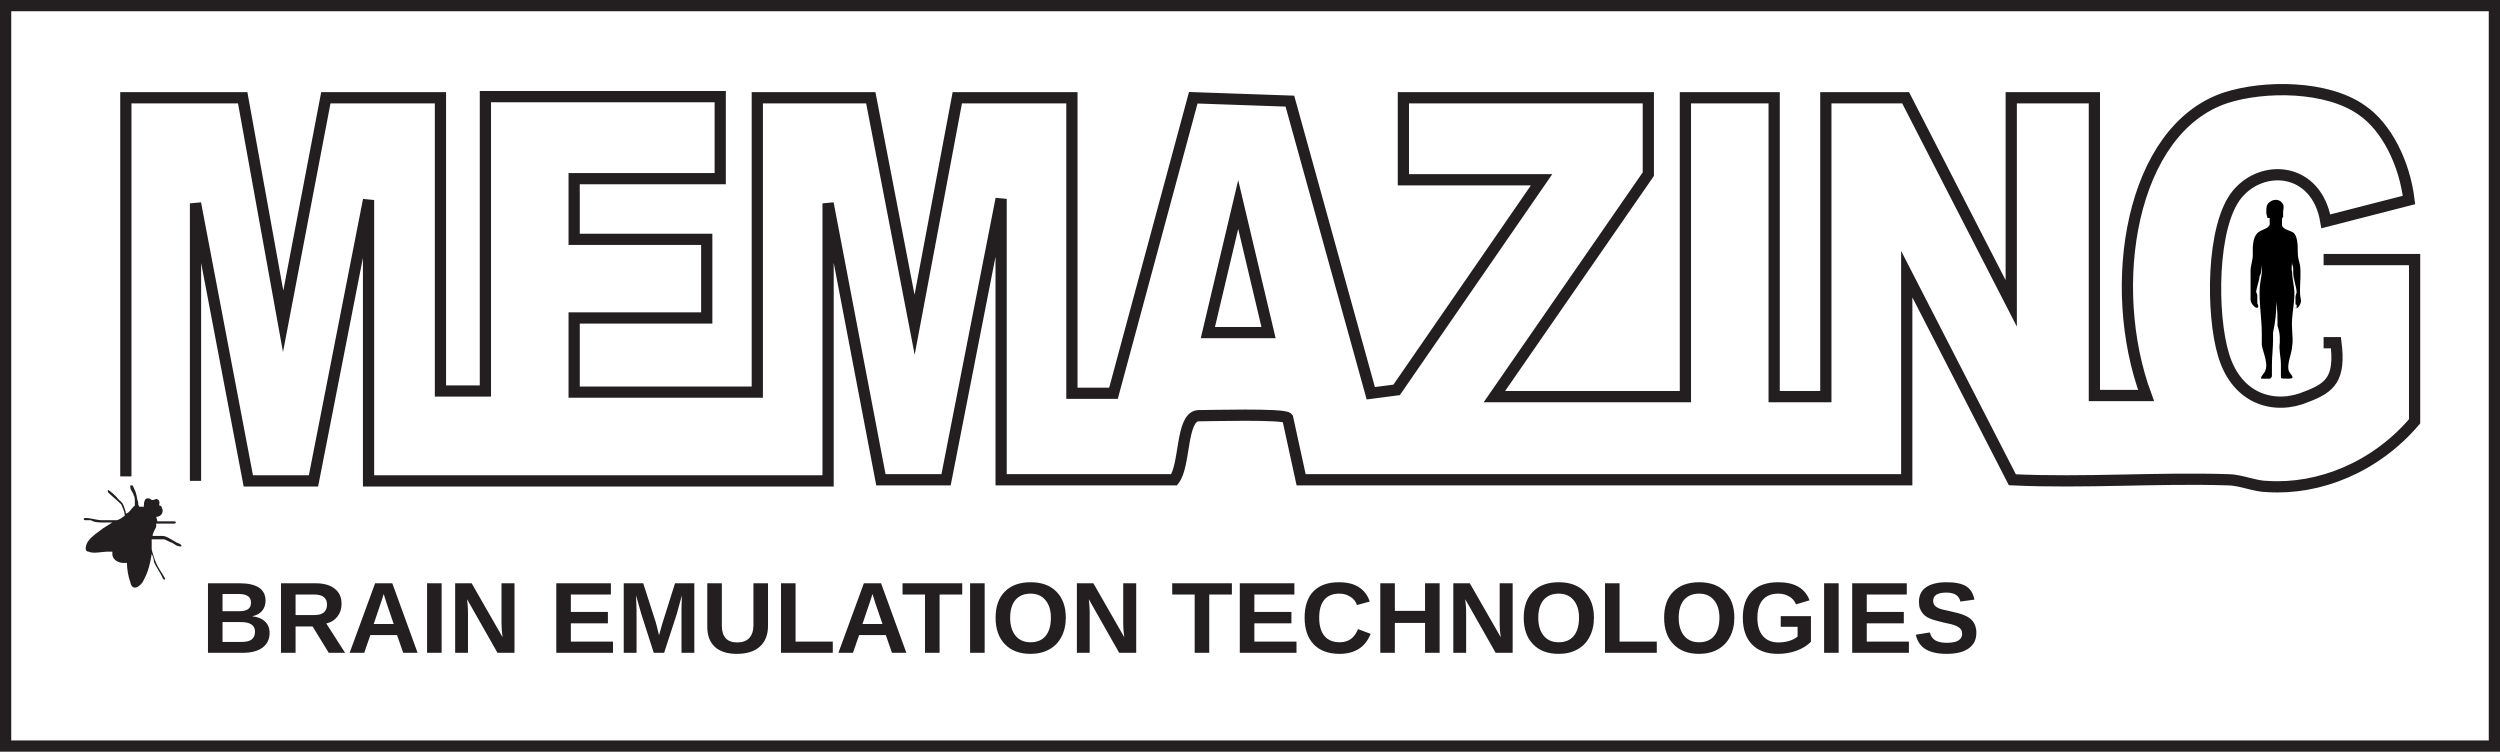
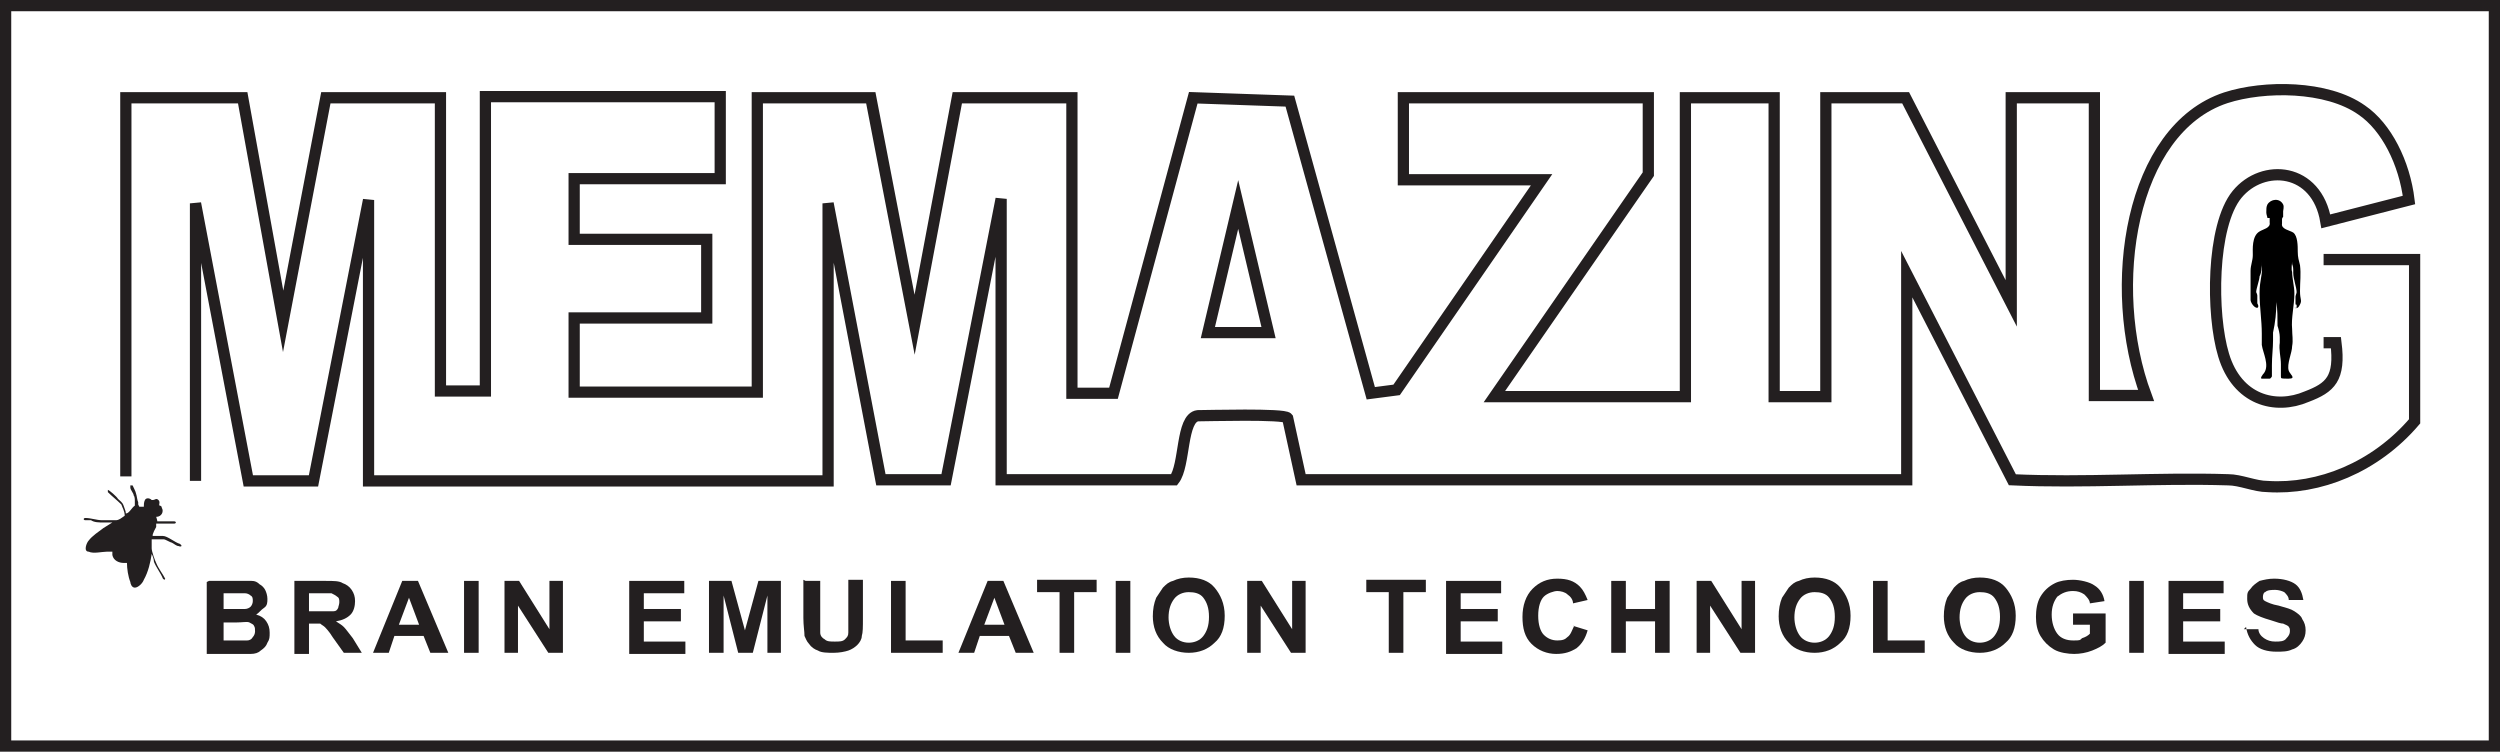
<svg xmlns="http://www.w3.org/2000/svg" id="Layer_2" version="1.1" viewBox="0 0 222.5 66.9">
  <defs>
    <style>
-       .st0, .st1 {
+       .st0 {
        fill: #231f20;
      }

-       .st2 {
+       .st1 {
        fill: none;
        stroke: #231f20;
        stroke-miterlimit: 10;
      }

-       .st3, .st1 {
+       .st2 {
        isolation: isolate;
-       }
- 
-       .st1 {
-         font-family: Arial-BoldMT, Arial;
-         font-size: 9px;
-         font-weight: 700;
-         letter-spacing: 0em;
      }
    </style>
  </defs>
  <g id="Layer_3">
    <path d="M204.4,27.5v-.4s-.1.1-.1-.1v-.6c0-.1.1-.3.1-.4,0-.4-.3-1.2-.3-1.7s0-.5-.1-.8c0,0,0-.3,0-.2,0,0-.1.7,0,.9,0,.6.2,1.3.2,1.9,0,1.1-.3,2.2-.2,3.2,0,.5.1,1,0,1.5,0,.6-.5,1.6-.3,2.2.1.3.7.7,0,.7s-.7,0-.7-.2v-1.1c0-.6-.2-1.3-.1-1.9v-.5c0-.3-.1-.7-.2-1,0-.7,0-1.4-.1-2.1v-.3.2c0,1-.1,1.9-.3,2.8v.7c0,.7-.1,1.4-.1,2.2v1c0,0-.1.2-.2.2h-.7c-.2,0,.1-.4.2-.5.5-.7-.1-1.8-.2-2.5v-1c0-1.2-.2-2.4-.2-3.6s.3-1.7.2-2.5v-.3h0c0,.5,0,.9-.2,1.3,0,.3-.3,1.1-.3,1.4,0,0,.1.2.1.3v.7h0s0-.1,0,0c0,0,.2.3,0,.4-.3,0-.6-.5-.6-.7v-2.6c0-.5.2-.9.2-1.4s-.1-1.7.6-2.1c.3-.2,1-.3.9-.8v-.4h-.2c0-.1-.1-.3-.1-.5h0c0-.3,0-.5.1-.7.3-.5,1.1-.6,1.4,0,.1.2,0,.5,0,.6h0v.5s-.1.1-.1.2v.4c-.1.5.7.6,1,.8.4.3.4,1.2.4,1.7s.1.8.2,1.2c.1.8,0,1.5,0,2.3s.2.8,0,1.2c-.1.2-.2.4-.5.3h.2Z" />
-     <path class="st2" d="M222,.5v65.9H.5V.5h221.5Z" />
-     <g class="st3">
-       <g class="st3">
-         <text class="st1" transform="translate(17.9 58.1)">
-           <tspan x="0" y="0">BRAIN EMULATION TECHNOLOGIES</tspan>
-         </text>
+     <path class="st1" d="M222,.5v65.9H.5V.5h221.5Z" />
+     <g class="st2">
+       <g class="st2">
+         <g class="st2">
+           <path class="st0" d="M18.6,51.7h2.6c.5,0,.9,0,1.2,0,.3,0,.5.1.7.3.2.1.4.3.5.5.1.2.2.5.2.8s0,.6-.3.8-.4.4-.7.6c.4.1.7.3.9.6s.3.6.3,1,0,.6-.2.9c-.1.3-.3.5-.6.7-.2.2-.5.3-.9.3-.2,0-.8,0-1.6,0h-2.3v-6.4ZM19.9,52.7v1.5h.9c.5,0,.8,0,1,0,.2,0,.4-.1.5-.2.1-.1.2-.3.2-.5s0-.4-.2-.5c-.1-.1-.3-.2-.5-.2-.1,0-.5,0-1.1,0h-.8ZM19.9,55.3v1.7h1.2c.5,0,.8,0,.9,0,.2,0,.4-.1.5-.3.1-.1.2-.3.2-.5s0-.4-.1-.5c0-.1-.2-.2-.4-.3s-.6,0-1.2,0h-1.1Z" />
+           <path class="st0" d="M26.2,58.1v-6.4h2.8c.7,0,1.2,0,1.5.2.3.1.6.3.8.6.2.3.3.6.3,1s-.1.9-.4,1.2c-.3.3-.7.5-1.3.6.3.2.5.3.7.5.2.2.4.5.8,1l.8,1.3h-1.6l-1-1.4c-.3-.5-.6-.8-.7-.9-.1-.1-.3-.2-.4-.3-.1,0-.4,0-.7,0h-.3v2.7h-1.3ZM27.5,54.4h1c.6,0,1,0,1.2,0s.3-.1.4-.3c0-.1.1-.3.1-.5s0-.4-.2-.5c-.1-.1-.3-.2-.5-.3-.1,0-.4,0-1,0h-1v1.6Z" />
+           <path class="st0" d="M39.8,58.1h-1.5l-.6-1.5h-2.6l-.5,1.5h-1.4l2.6-6.4h1.4l2.7,6.4ZM37.3,55.6l-.9-2.4-.9,2.4h1.8Z" />
+           <path class="st0" d="M41.3,58.1v-6.4h1.3v6.4h-1.3Z" />
+           <path class="st0" d="M44.9,58.1v-6.4h1.3l2.7,4.3v-4.3h1.2v6.4h-1.3l-2.7-4.2v4.2h-1.2Z" />
+           <path class="st0" d="M56,58.1v-6.4h4.9v1.1h-3.6v1.4h3.3v1.1h-3.3v1.8h3.7v1.1h-5Z" />
+           <path class="st0" d="M63.1,58.1v-6.4h2l1.2,4.4,1.2-4.4h2v6.4h-1.2v-5.1l-1.3,5.1h-1.3l-1.3-5.1v5.1h-1.2Z" />
+           <path class="st0" d="M71.7,51.7h1.3v3.5c0,.6,0,.9,0,1.1,0,.3.2.5.4.6.2.2.5.2.9.2s.7,0,.9-.2c.2-.2.3-.3.3-.6s0-.6,0-1.1v-3.6h1.3v3.4c0,.8,0,1.3-.1,1.6,0,.3-.2.6-.4.8-.2.2-.5.4-.8.5-.3.1-.8.2-1.3.2s-1.1,0-1.4-.2c-.3-.1-.6-.3-.8-.6-.2-.2-.3-.5-.4-.7,0-.4-.1-.9-.1-1.6v-3.4Z" />
+           <path class="st0" d="M79.3,58.1v-6.4h1.3v5.3h3.3v1.1h-4.7Z" />
+           <path class="st0" d="M91.9,58.1h-1.5l-.6-1.5h-2.6l-.5,1.5h-1.4l2.6-6.4h1.4l2.7,6.4ZM89.4,55.6l-.9-2.4-.9,2.4h1.8Z" />
+           <path class="st0" d="M94.3,58.1v-5.4h-2v-1.1h5.3v1.1h-2v5.4h-1.3Z" />
+           <path class="st0" d="M99.3,58.1v-6.4h1.3v6.4h-1.3Z" />
+           <path class="st0" d="M102.6,54.9c0-.7.1-1.2.3-1.7.2-.3.4-.6.6-.9.3-.3.5-.5.9-.6.4-.2.9-.3,1.4-.3,1,0,1.8.3,2.3.9s.9,1.4.9,2.5-.3,1.9-.9,2.4c-.6.6-1.4.9-2.3.9s-1.8-.3-2.3-.9c-.6-.6-.9-1.4-.9-2.4ZM104,54.9c0,.7.2,1.3.5,1.7.3.4.8.6,1.3.6s1-.2,1.3-.6c.3-.4.5-.9.5-1.7s-.2-1.3-.5-1.7-.8-.5-1.3-.5-1,.2-1.3.6c-.3.4-.5.9-.5,1.7Z" />
+           <path class="st0" d="M111,58.1v-6.4h1.3l2.7,4.3v-4.3h1.2v6.4h-1.3l-2.7-4.2v4.2h-1.2Z" />
+           <path class="st0" d="M123.6,58.1v-5.4h-2v-1.1h5.3v1.1h-2v5.4h-1.3Z" />
+           <path class="st0" d="M128.7,58.1v-6.4h4.9v1.1h-3.6v1.4h3.3v1.1h-3.3v1.8h3.7v1.1h-5Z" />
+           <path class="st0" d="M140,55.7l1.3.4c-.2.7-.5,1.2-1,1.6-.5.3-1,.5-1.8.5s-1.6-.3-2.2-.9c-.6-.6-.8-1.4-.8-2.4s.3-1.9.9-2.5c.6-.6,1.3-.9,2.2-.9s1.5.2,2,.7c.3.3.5.7.7,1.2l-1.3.3c0-.3-.2-.6-.5-.8-.2-.2-.6-.3-.9-.3s-.9.2-1.2.5c-.3.3-.5.9-.5,1.7s.2,1.4.5,1.7c.3.3.7.5,1.2.5s.7-.1.9-.3c.3-.2.4-.6.6-1Z" />
+           <path class="st0" d="M143.4,58.1v-6.4h1.3v2.5h2.6v-2.5h1.3v6.4h-1.3v-2.8h-2.6v2.8h-1.3Z" />
+           <path class="st0" d="M151,58.1v-6.4h1.3l2.7,4.3v-4.3h1.2v6.4h-1.3l-2.7-4.2v4.2h-1.2Z" />
+           <path class="st0" d="M158.3,54.9c0-.7.1-1.2.3-1.7.2-.3.4-.6.6-.9.3-.3.5-.5.9-.6.4-.2.9-.3,1.4-.3,1,0,1.8.3,2.3.9s.9,1.4.9,2.5-.3,1.9-.9,2.4c-.6.6-1.4.9-2.3.9s-1.8-.3-2.3-.9c-.6-.6-.9-1.4-.9-2.4ZM159.7,54.9c0,.7.2,1.3.5,1.7.3.4.8.6,1.3.6s1-.2,1.3-.6c.3-.4.5-.9.5-1.7s-.2-1.3-.5-1.7c-.3-.4-.8-.5-1.3-.5s-1,.2-1.3.6c-.3.4-.5.9-.5,1.7Z" />
+           <path class="st0" d="M166.7,58.1v-6.4h1.3v5.3h3.3v1.1h-4.7Z" />
+           <path class="st0" d="M173,54.9c0-.7.1-1.2.3-1.7.2-.3.4-.6.6-.9.3-.3.5-.5.9-.6.4-.2.9-.3,1.4-.3,1,0,1.8.3,2.3.9s.9,1.4.9,2.5-.3,1.9-.9,2.4c-.6.6-1.4.9-2.3.9s-1.8-.3-2.3-.9c-.6-.6-.9-1.4-.9-2.4ZM174.4,54.9c0,.7.2,1.3.5,1.7.3.4.8.6,1.3.6s1-.2,1.3-.6c.3-.4.5-.9.5-1.7s-.2-1.3-.5-1.7c-.3-.4-.8-.5-1.3-.5s-1,.2-1.3.6c-.3.4-.5.9-.5,1.7Z" />
+           <path class="st0" d="M184.5,55.7v-1.1h2.9v2.6c-.3.3-.7.5-1.2.7-.5.2-1.1.3-1.6.3s-1.3-.1-1.8-.4c-.5-.3-.9-.7-1.2-1.2-.3-.5-.4-1.1-.4-1.7s.1-1.3.4-1.8.7-.9,1.3-1.2c.4-.2,1-.3,1.6-.3s1.5.2,1.9.5c.5.3.8.8.9,1.4l-1.3.2c0-.3-.3-.6-.5-.8-.3-.2-.6-.3-1-.3-.6,0-1,.2-1.4.5-.3.4-.5.9-.5,1.6s.2,1.3.5,1.7c.3.4.8.6,1.4.6s.6,0,.8-.2c.3-.1.5-.2.7-.4v-.8h-1.5Z" />
+           <path class="st0" d="M189.5,58.1v-6.4h1.3v6.4h-1.3Z" />
+           <path class="st0" d="M193,58.1v-6.4h4.9v1.1h-3.6v1.4h3.3v1.1h-3.3v1.8h3.7v1.1h-5Z" />
+           <path class="st0" d="M199.7,56h1.3c0,.3.2.6.5.8s.6.3,1,.3.8,0,1-.3c.2-.2.3-.4.3-.6s0-.3-.1-.4c0-.1-.3-.2-.5-.3-.2,0-.5-.1-1.1-.3-.7-.2-1.2-.4-1.5-.6-.4-.4-.6-.8-.6-1.3s0-.6.3-.9c.2-.3.5-.5.8-.7.4-.1.8-.2,1.3-.2.8,0,1.5.2,1.9.5s.6.8.7,1.4h-1.3c0-.3-.2-.5-.4-.7-.2-.1-.5-.2-.8-.2s-.7,0-.9.2c-.1,0-.2.2-.2.4s0,.3.2.4c.2.1.6.3,1.2.4.7.2,1.1.3,1.4.5.3.2.6.4.7.7.2.3.3.6.3,1s-.1.7-.3,1c-.2.3-.5.6-.9.7-.4.2-.9.2-1.4.2-.8,0-1.5-.2-1.9-.6-.4-.4-.7-.9-.8-1.6Z" />
+         </g>
      </g>
    </g>
-     <path class="st2" d="M17.4,42.8v-24.7l4.7,24.7h5.8c0,0,4.9-25,4.9-25v25h40.9v-24.7l4.7,24.6h5.8l4.9-25v25h15.4c1-1.3.6-5.5,2.1-5.7.8,0,7.7-.2,8,.2l1.2,5.5h53.9v-18.3l9.4,18.3c6.4.3,12.9-.2,19.2,0,1.1,0,2.4.6,3.5.6,4.6.3,9.6-1.7,13.1-5.8v-14.4h-8.1" />
-     <path class="st2" d="M206.8,30.5h1.1c.4,3.2-.5,4-2.6,4.8-2.8,1.2-6.2.3-7.4-3.7-1.1-3.6-1.1-11.5,1.2-14.3s7.1-2.4,7.9,2.4l7.4-1.9c-.4-3.3-2-6.5-4.2-8-3.1-2.2-8.7-2.2-12.1-1.1-8.5,2.8-10.7,16.8-7.1,26.5h-4.6V8.7h-7.4v18.3l-9.4-18.3h-7.1v26.6h-4.6V8.7h-7.9v26.6h-17l13.7-19.8v-6.8h-21.8v7.3h12.3l-12.9,18.7-2.3.3-7.2-26-8.6-.3-7.1,26.3h-3.7V8.7h-10.2l-3.8,20.2-3.9-20.2h-10.1v26.2h-16.3v-6.6h11.8v-7h-11.8v-5.4h13v-7.3h-20.9v26.2h-4V8.7h-10.2l-3.8,19.9-3.6-19.9h-10.4v33.7" />
-     <path class="st2" d="M112.9,29.6l-2.7-11.4-2.7,11.4h5.4Z" />
+     <path class="st1" d="M17.4,42.8v-24.7l4.7,24.7h5.8c0,0,4.9-25,4.9-25v25h40.9v-24.7l4.7,24.6h5.8l4.9-25v25h15.4c1-1.3.6-5.5,2.1-5.7.8,0,7.7-.2,8,.2l1.2,5.5h53.9v-18.3l9.4,18.3c6.4.3,12.9-.2,19.2,0,1.1,0,2.4.6,3.5.6,4.6.3,9.6-1.7,13.1-5.8v-14.4h-8.1" />
+     <path class="st1" d="M206.8,30.5h1.1c.4,3.2-.5,4-2.6,4.8-2.8,1.2-6.2.3-7.4-3.7-1.1-3.6-1.1-11.5,1.2-14.3s7.1-2.4,7.9,2.4l7.4-1.9c-.4-3.3-2-6.5-4.2-8-3.1-2.2-8.7-2.2-12.1-1.1-8.5,2.8-10.7,16.8-7.1,26.5h-4.6V8.7h-7.4v18.3l-9.4-18.3h-7.1v26.6h-4.6V8.7h-7.9v26.6h-17l13.7-19.8v-6.8h-21.8v7.3h12.3l-12.9,18.7-2.3.3-7.2-26-8.6-.3-7.1,26.3h-3.7V8.7h-10.2l-3.8,20.2-3.9-20.2h-10.1v26.2h-16.3v-6.6h11.8v-7h-11.8v-5.4h13v-7.3h-20.9v26.2h-4V8.7h-10.2l-3.8,19.9-3.6-19.9h-10.4v33.7" />
+     <path class="st1" d="M112.9,29.6l-2.7-11.4-2.7,11.4h5.4Z" />
    <path class="st0" d="M12.4,45.1h.4c0-.2,0-.4.1-.6s.4-.2.6,0h.1c.2,0,.3-.2.5,0s0,.4.1.5c0,0,.2,0,.2.2.2.3,0,.8-.5.8,0,0,.1.3.1.4h1.5c.2,0,.2.2,0,.2h-.6c-.3,0-.7,0-1,0v.3c0,0-.4.7-.3.8h.9c.4,0,1.1.6,1.5.7.3.2.1.3-.1.2-.2,0-.4-.2-.6-.3-.1,0-.6-.3-.7-.3h-1.1v.8c0,.3.3,1.1.4,1.3.2.5.6,1,.8,1.4,0,0,0,.2-.2,0-.2-.5-.6-1-.8-1.5,0-.2-.1-.5-.2-.7h0c-.1.7-.3,1.6-.7,2.3-.1.3-.5.7-.8.7s-.4-.4-.4-.5c-.2-.5-.3-1.2-.3-1.7h-.3c-.4,0-.9-.2-1-.7v-.3s-.4,0-.5,0c-.4,0-1.2.2-1.6,0-.5,0-.2-.8,0-1,.3-.4.9-.8,1.3-1.1l.8-.5h-.8c-.4,0-.8,0-1.1-.2h-.5c-.2,0-.2-.2,0-.2h0c.5,0,1,.2,1.5.2h1.2c.3,0,.5-.2.8-.4h0c0-.4-.2-.7-.3-1-.4-.4-.8-.7-1.2-1.1v-.2c.1,0,.8.6.9.8.2.2.4.3.5.6s.2.5.2.7h0c.3,0,.5-.5.8-.7h0v-.5c0,0,0-.3-.1-.4,0-.2-.3-.5-.3-.7v-.2h.2s.3.6.3.7c.1.3.1.6.2.8h0v.2Z" />
  </g>
</svg>
